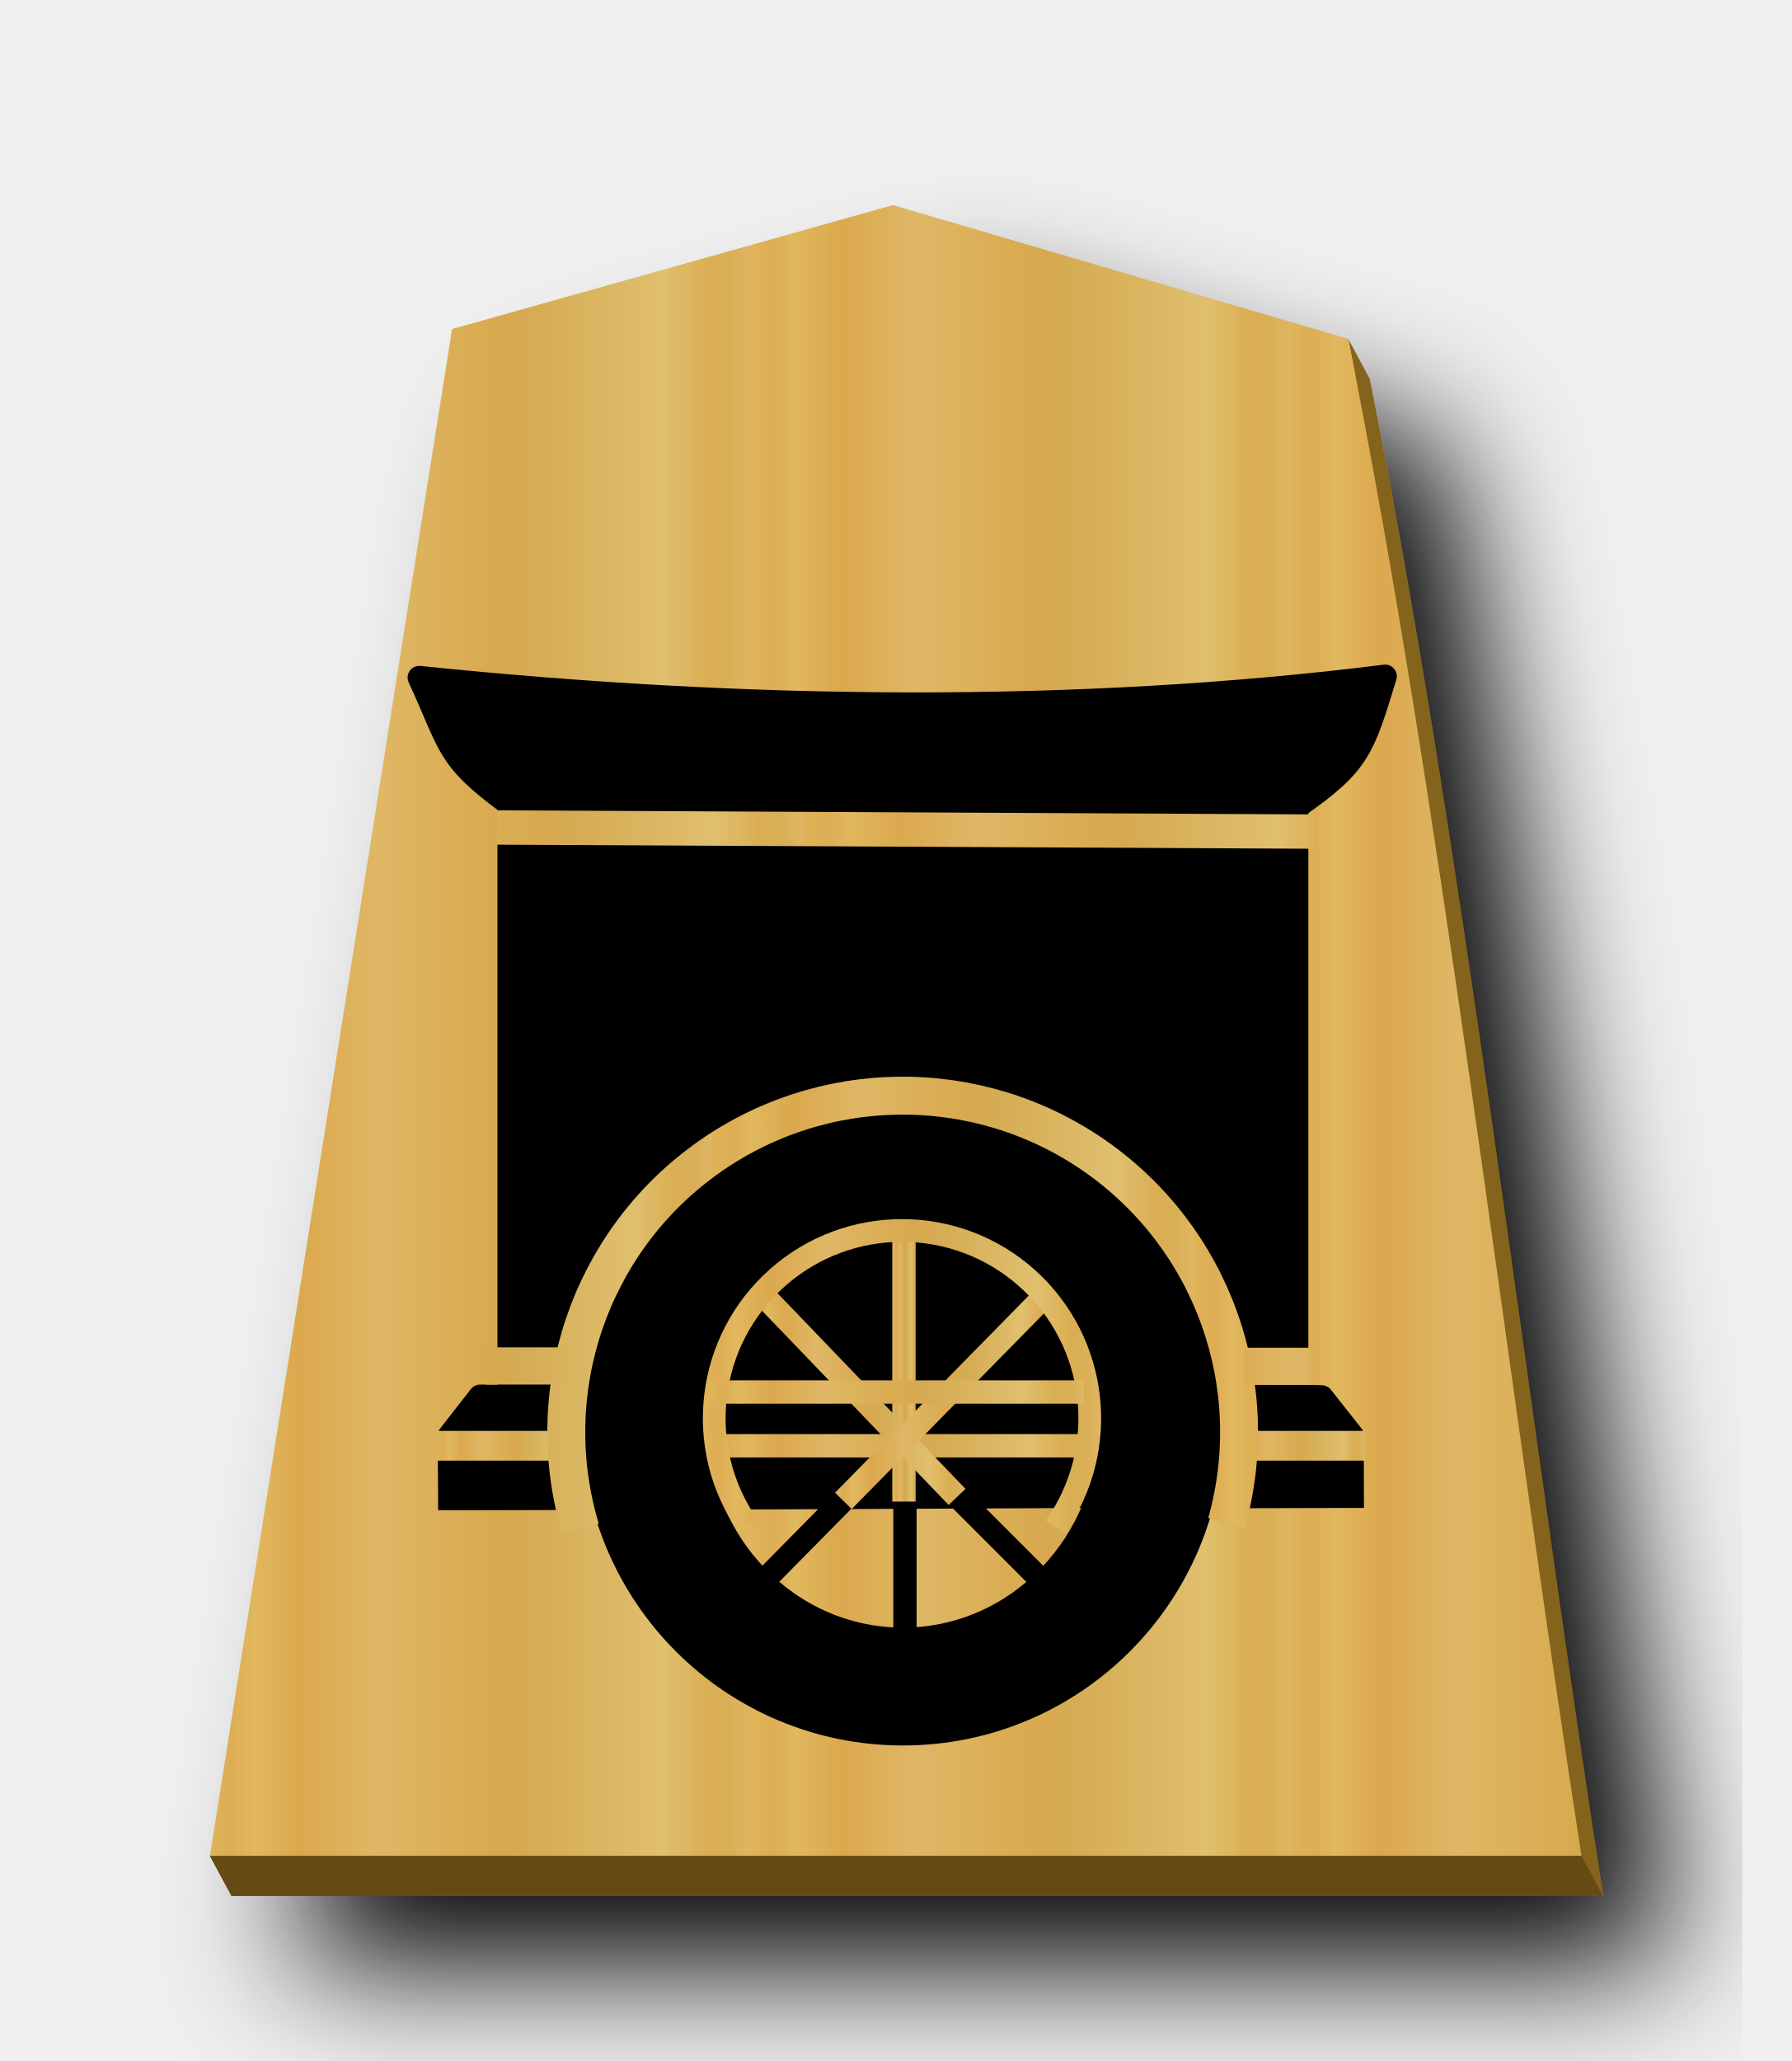
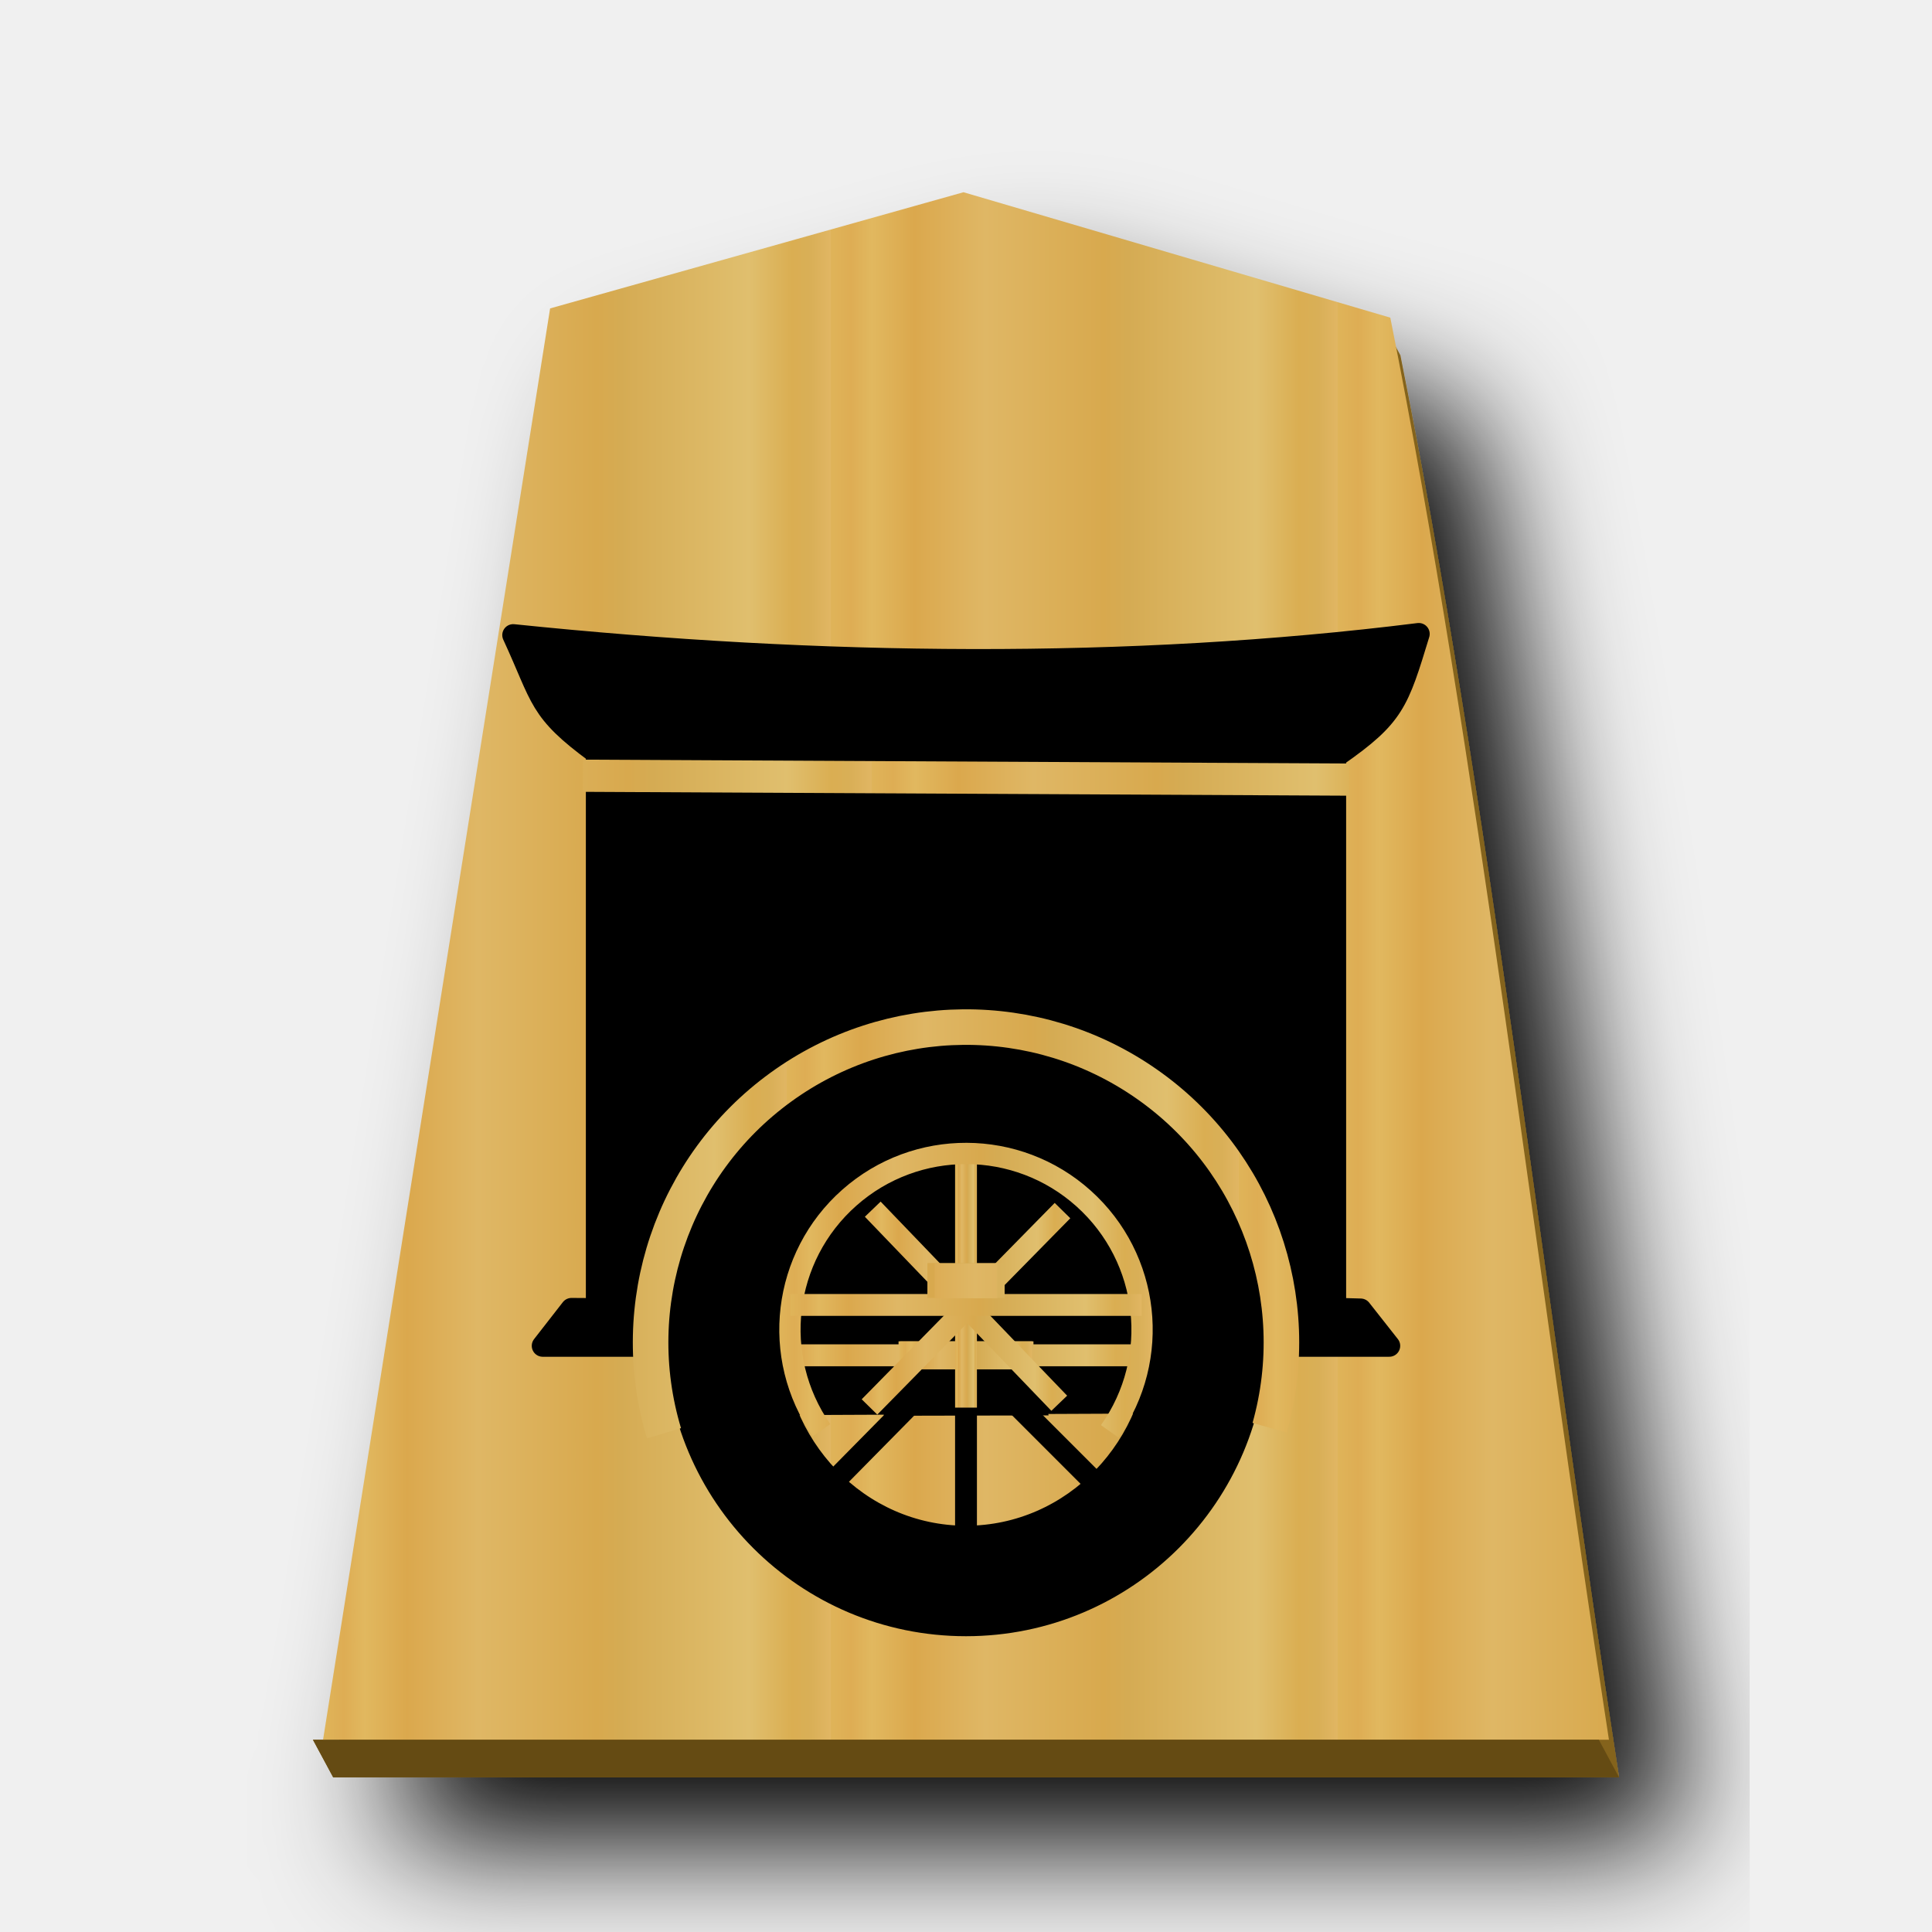
- <svg xmlns="http://www.w3.org/2000/svg" xmlns:xlink="http://www.w3.org/1999/xlink" width="52.157" height="60" version="1.1" id="svg1717">
-   <defs id="defs1721">
-     <filter style="color-interpolation-filters:sRGB" id="filter1552">
-       <feFlood flood-opacity="0.498" flood-color="rgb(0,0,0)" result="flood" id="feFlood1542" />
-       <feComposite in="flood" in2="SourceGraphic" operator="in" result="composite1" id="feComposite1544" />
-       <feGaussianBlur in="composite1" stdDeviation="2.5" result="blur" id="feGaussianBlur1546" />
-       <feOffset dx="4.57967e-15" dy="4.41314e-15" result="offset" id="feOffset1548" />
-       <feComposite in="SourceGraphic" in2="offset" operator="over" result="composite2" id="feComposite1550" />
+ <svg xmlns="http://www.w3.org/2000/svg" xmlns:xlink="http://www.w3.org/1999/xlink" viewBox="0 0 60 60">
+   <defs>
+     <linearGradient id="0HI_svg__a">
+       <stop offset="0" stop-color="#dfb459" />
+       <stop offset=".041" stop-color="#dead54" />
+       <stop offset=".082" stop-color="#e1b85f" />
+       <stop offset=".165" stop-color="#dba84d" />
+       <stop offset=".305" stop-color="#dfb765" />
+       <stop offset=".539" stop-color="#d8a94e" />
+       <stop offset=".586" stop-color="#d5ab53" />
+       <stop offset=".84" stop-color="#e0bf6e" />
+       <stop offset=".924" stop-color="#daae52" />
+       <stop offset=".962" stop-color="#d9af57" />
+       <stop offset="1" stop-color="#e1b663" />
+     </linearGradient>
+     <linearGradient xlink:href="#0HI_svg__a" id="0HI_svg__c" x1="-30.849" x2="-15.094" y1="30.267" y2="30.267" gradientTransform="translate(40.882 -.267)" gradientUnits="userSpaceOnUse" spreadMethod="repeat" />
+     <linearGradient xlink:href="#0HI_svg__a" id="0HI_svg__d" x1="75.797" x2="99.983" y1="69.411" y2="69.411" gradientTransform="translate(-40.836 -23.17)scale(.67915)" gradientUnits="userSpaceOnUse" spreadMethod="repeat" />
+     <linearGradient xlink:href="#0HI_svg__a" id="0HI_svg__m" x1="75.312" x2="95.987" y1="-90.081" y2="-90.081" gradientTransform="matrix(.67915 0 0 -.67915 -40.753 -23.17)" gradientUnits="userSpaceOnUse" spreadMethod="repeat" />
+     <linearGradient xlink:href="#0HI_svg__a" id="0HI_svg__n" x1="75.06" x2="96.886" y1="92.646" y2="92.646" gradientTransform="translate(-29.993 -23.154)scale(.67915)" gradientUnits="userSpaceOnUse" />
+     <linearGradient xlink:href="#0HI_svg__a" id="0HI_svg__o" x1="75.544" x2="95.117" y1="92.663" y2="92.663" gradientTransform="translate(-51.676 -23.154)scale(.67915)" gradientUnits="userSpaceOnUse" spreadMethod="repeat" />
+     <linearGradient xlink:href="#0HI_svg__a" id="0HI_svg__k" x1="95.613" x2="112.685" y1="-93.112" y2="-93.112" gradientTransform="matrix(.67915 0 0 -.67915 -40.733 -23.17)" gradientUnits="userSpaceOnUse" />
+     <linearGradient xlink:href="#0HI_svg__a" id="0HI_svg__g" x1="117.961" x2="124.005" y1="96.091" y2="96.091" gradientTransform="translate(-52.166 -23.17)scale(.67915)" gradientUnits="userSpaceOnUse" />
+     <linearGradient xlink:href="#0HI_svg__a" id="0HI_svg__e" x1="84.227" x2="90.398" y1="96.091" y2="96.091" gradientTransform="translate(-29.298 -23.17)scale(.67915)" gradientUnits="userSpaceOnUse" />
+     <linearGradient xlink:href="#0HI_svg__a" id="0HI_svg__l" x1="95.875" x2="111.938" y1="93.788" y2="93.788" gradientTransform="translate(-40.568 -23.17)scale(.67915)" gradientUnits="userSpaceOnUse" />
+     <linearGradient xlink:href="#0HI_svg__a" id="0HI_svg__f" x1="96.101" x2="112.288" y1="96.091" y2="96.091" gradientTransform="translate(-40.763 -23.17)scale(.67915)" gradientUnits="userSpaceOnUse" />
+     <linearGradient xlink:href="#0HI_svg__a" id="0HI_svg__j" x1="101.281" x2="110.821" y1="93.963" y2="93.963" gradientTransform="translate(-42.024 -23.17)scale(.67915)" gradientUnits="userSpaceOnUse" />
+     <linearGradient xlink:href="#0HI_svg__a" id="0HI_svg__i" x1="97.622" x2="106.871" y1="93.846" y2="93.846" gradientTransform="translate(-39.44 -23.17)scale(.67915)" gradientUnits="userSpaceOnUse" />
+     <linearGradient xlink:href="#0HI_svg__a" id="0HI_svg__h" x1="103.733" x2="104.733" y1="92.575" y2="92.575" gradientTransform="translate(-40.79 -23.17)scale(.67915)" gradientUnits="userSpaceOnUse" />
+     <filter id="0HI_svg__b">
+       <feGaussianBlur in="SourceAlpha" result="blur" stdDeviation="2" />
+       <feOffset dx="2" dy="2" result="offsetBlur" />
+       <feBlend in="SourceGraphic" in2="offsetBlur" />
    </filter>
-     <filter style="color-interpolation-filters:sRGB" id="filter1540">
-       <feFlood flood-opacity="0.498" flood-color="rgb(0,0,0)" result="flood" id="feFlood1530" />
-       <feComposite in="flood" in2="SourceGraphic" operator="in" result="composite1" id="feComposite1532" />
-       <feGaussianBlur in="composite1" stdDeviation="2.5" result="blur" id="feGaussianBlur1534" />
-       <feOffset dx="4.57967e-15" dy="4.41314e-15" result="offset" id="feOffset1536" />
-       <feComposite in="SourceGraphic" in2="offset" operator="over" result="composite2" id="feComposite1538" />
-     </filter>
-     <filter id="drop-shadow-9">
-       <feGaussianBlur in="SourceAlpha" result="blur" stdDeviation="2" id="feGaussianBlur5056" />
-       <feOffset result="offsetBlur" dx="2" dy="2" id="feOffset5058" />
-       <feBlend in="SourceGraphic" in2="offsetBlur" mode="normal" id="feBlend5060" />
-     </filter>
-     <filter id="drop-shadow-2">
-       <feGaussianBlur in="SourceAlpha" result="blur" stdDeviation="2" id="feGaussianBlur6807" />
-       <feOffset result="offsetBlur" dx="2" dy="2" id="feOffset6809" />
-       <feBlend in="SourceGraphic" in2="offsetBlur" mode="normal" id="feBlend6811" />
-     </filter>
-     <filter id="drop-shadow-2-8">
-       <feGaussianBlur in="SourceAlpha" result="blur" stdDeviation="2" id="feGaussianBlur6807-2" />
-       <feOffset result="offsetBlur" dx="2" dy="2" id="feOffset6809-8" />
-       <feBlend in="SourceGraphic" in2="offsetBlur" mode="normal" id="feBlend6811-0" />
-     </filter>
-     <filter id="drop-shadow-6">
-       <feGaussianBlur in="SourceAlpha" result="blur" stdDeviation="2" id="feGaussianBlur5056-9" />
-       <feOffset result="offsetBlur" dx="2" dy="2" id="feOffset5058-0" />
-       <feBlend in="SourceGraphic" in2="offsetBlur" mode="normal" id="feBlend5060-9" />
-     </filter>
-     <filter id="drop-shadow-22">
-       <feGaussianBlur in="SourceAlpha" result="blur" stdDeviation="2" id="feGaussianBlur5056-0-5" />
-       <feOffset result="offsetBlur" dx="2" dy="2" id="feOffset5058-0-0" />
-       <feBlend in="SourceGraphic" in2="offsetBlur" mode="normal" id="feBlend5060-0" />
-     </filter>
-     <linearGradient id="linearGradient12530">
-       <stop style="stop-color:#dfb459;stop-opacity:1" offset="0" id="stop12526" />
-       <stop id="stop16843" offset="0.041" style="stop-color:#dead54;stop-opacity:1" />
-       <stop id="stop12556" offset="0.082" style="stop-color:#e1b85f;stop-opacity:1" />
-       <stop id="stop12532" offset="0.165" style="stop-color:#dba84d;stop-opacity:1" />
-       <stop style="stop-color:#dfb765;stop-opacity:1" offset="0.305" id="stop12564" />
-       <stop style="stop-color:#d8a94e;stop-opacity:1" offset="0.539" id="stop12558" />
-       <stop id="stop12562" offset="0.586" style="stop-color:#d5ab53;stop-opacity:1" />
-       <stop style="stop-color:#e0bf6e;stop-opacity:1" offset="0.84" id="stop12534" />
-       <stop id="stop16845" offset="0.924" style="stop-color:#daae52;stop-opacity:1" />
-       <stop id="stop12560" offset="0.962" style="stop-color:#d9af57;stop-opacity:1" />
-       <stop style="stop-color:#e1b663;stop-opacity:1" offset="1" id="stop12528" />
-     </linearGradient>
-     <linearGradient xlink:href="#linearGradient12530" id="linearGradient54948" x1="-30.849" y1="30.267" x2="-15.094" y2="30.267" gradientUnits="userSpaceOnUse" spreadMethod="repeat" />
-     <linearGradient xlink:href="#linearGradient12530" id="linearGradient54956" x1="75.797" y1="69.411" x2="99.983" y2="69.411" gradientUnits="userSpaceOnUse" spreadMethod="repeat" />
-     <linearGradient xlink:href="#linearGradient12530" id="linearGradient54964" x1="75.312" y1="-90.081" x2="95.987" y2="-90.081" gradientUnits="userSpaceOnUse" spreadMethod="repeat" />
-     <linearGradient xlink:href="#linearGradient12530" id="linearGradient54972" x1="75.06" y1="92.646" x2="96.886" y2="92.646" gradientUnits="userSpaceOnUse" gradientTransform="translate(-0.257364,0.02339673)" />
-     <linearGradient xlink:href="#linearGradient12530" id="linearGradient54988" x1="75.544" y1="92.663" x2="95.117" y2="92.663" gradientUnits="userSpaceOnUse" spreadMethod="repeat" gradientTransform="translate(-0.02339673,0.02339673)" />
-     <linearGradient xlink:href="#linearGradient12530" id="linearGradient54996" x1="95.613" y1="-93.112" x2="112.685" y2="-93.112" gradientUnits="userSpaceOnUse" />
-     <linearGradient xlink:href="#linearGradient12530" id="linearGradient54998" x1="117.961" y1="96.091" x2="124.005" y2="96.091" gradientUnits="userSpaceOnUse" />
-     <linearGradient xlink:href="#linearGradient12530" id="linearGradient55000" x1="84.227" y1="96.091" x2="90.398" y2="96.091" gradientUnits="userSpaceOnUse" />
-     <linearGradient xlink:href="#linearGradient12530" id="linearGradient55008" x1="95.875" y1="93.788" x2="111.938" y2="93.788" gradientUnits="userSpaceOnUse" />
-     <linearGradient xlink:href="#linearGradient12530" id="linearGradient55016" x1="96.101" y1="96.091" x2="112.288" y2="96.091" gradientUnits="userSpaceOnUse" />
-     <linearGradient xlink:href="#linearGradient12530" id="linearGradient55018" x1="101.281" y1="93.963" x2="110.821" y2="93.963" gradientUnits="userSpaceOnUse" />
-     <linearGradient xlink:href="#linearGradient12530" id="linearGradient55020" x1="97.622" y1="93.846" x2="106.871" y2="93.846" gradientUnits="userSpaceOnUse" />
-     <linearGradient xlink:href="#linearGradient12530" id="linearGradient55022" x1="103.733" y1="92.575" x2="104.733" y2="92.575" gradientUnits="userSpaceOnUse" />
  </defs>
-   <filter id="drop-shadow">
-     <feGaussianBlur in="SourceAlpha" result="blur" stdDeviation="2" id="feGaussianBlur1692" />
-     <feOffset result="offsetBlur" dx="2" dy="2" id="feOffset1694" />
-     <feBlend in="SourceGraphic" in2="offsetBlur" mode="normal" id="feBlend1696" />
-   </filter>
-   <g transform="matrix(1.333333,0,0,-1.333333,-70.30806,375.8507)" style="display:inline" id="g9438">
-     <g transform="matrix(0.75,0,0,-0.75,80.92333,281.2116)" id="g55026" style="fill:#75581b;fill-opacity:1;filter:url(#drop-shadow-6)">
-       <path style="fill:#84631f;fill-opacity:1" d="M 26.629 7.139 L 13.791 10.748 L 6.926 54.027 L 6.111 54.029 L 6.74 55.197 L 46.674 55.197 C 44.371 40.312 42.599 24.648 39.885 11.035 L 39.256 9.865 L 39.459 10.91 L 26.629 7.139 z " transform="translate(-37.5897,-0.9019494)" id="path55024" />
-     </g>
-     <g style="fill:#ffd5e5;fill-opacity:1;" id="g5765" transform="matrix(0.75,0,0,-0.75,80.45142,282.088)">
-       <path style="fill:url(#linearGradient54948);fill-opacity:1;" id="path5763" d="m -10.96,6.237 -12.838,3.608 -7.051,44.45 39.934,-1.77e-4 c -2.303,-14.885 -4.076,-30.551 -6.79,-44.163 z" />
-     </g>
-     <g transform="matrix(0.5093606,0,0,-0.5093606,19.37814,299.2661)" id="g3971-6" style="display:inline">
-       <path transform="matrix(1.333333,0,0,-1.333333,0,396.8507)" style="display:inline;fill:none;stroke:#ffffe5;stroke-width:0.75px;stroke-linecap:butt;stroke-linejoin:miter;stroke-opacity:1" d="m 68.004,224.078 -0.331,3.323" id="path3893-9" />
-       <path transform="matrix(1.333333,0,0,-1.333333,0,396.8507)" style="display:inline;fill:none;stroke:#ffffff;stroke-width:0.75px;stroke-linecap:butt;stroke-linejoin:miter;stroke-opacity:1" d="M 71.849,227.169 H 84.079" id="path3907-9" />
-       <path id="path3827-3" d="m 112.982,92.876 a 8.798,9.13 0 0 0 -0.051,-0.232 8.798,9.13 0 0 0 -0.277,-0.867 8.798,9.13 0 0 0 -0.359,-0.832 8.798,9.13 0 0 0 -0.438,-0.791 8.798,9.13 0 0 0 -0.512,-0.744 8.798,9.13 0 0 0 -0.58,-0.686 8.798,9.13 0 0 0 -0.645,-0.621 8.798,9.13 0 0 0 -0.699,-0.553 8.798,9.13 0 0 0 -0.75,-0.477 8.798,9.13 0 0 0 -0.791,-0.396 8.798,9.13 0 0 0 -0.826,-0.312 8.798,9.13 0 0 0 -0.854,-0.227 8.798,9.13 0 0 0 -0.869,-0.137 8.798,9.13 0 0 0 -0.879,-0.045 8.798,9.13 0 0 0 -0.621,0.021 8.798,9.13 0 0 0 -0.873,0.111 8.798,9.13 0 0 0 -0.859,0.199 8.798,9.13 0 0 0 -0.834,0.287 8.798,9.13 0 0 0 -0.803,0.373 8.798,9.13 0 0 0 -0.764,0.455 8.798,9.13 0 0 0 -0.715,0.531 8.798,9.13 0 0 0 -0.66,0.602 8.798,9.13 0 0 0 -0.6,0.668 8.798,9.13 0 0 0 -0.533,0.727 8.798,9.13 0 0 0 -0.459,0.777 8.798,9.13 0 0 0 -0.383,0.822 8.798,9.13 0 0 0 -0.301,0.857 8.798,9.13 0 0 0 -0.121,0.488 z" style="opacity:1;fill:#000000;fill-opacity:1;stroke:#000000;stroke-width:1;stroke-linecap:round;stroke-linejoin:round;stroke-miterlimit:4;stroke-dasharray:none;stroke-opacity:1;paint-order:normal" />
-       <path id="path3829-3" d="m 87.306,68.524 v 25.457 h 3.912 a 13.347,13.347 0 0 1 0.066,-0.443 13.347,13.347 0 0 1 0.33,-1.291 13.347,13.347 0 0 1 0.457,-1.254 13.347,13.347 0 0 1 0.58,-1.201 13.347,13.347 0 0 1 0.697,-1.137 13.347,13.347 0 0 1 0.809,-1.062 13.347,13.347 0 0 1 0.908,-0.977 13.347,13.347 0 0 1 1.004,-0.881 13.347,13.347 0 0 1 1.084,-0.775 13.347,13.347 0 0 1 1.158,-0.664 13.347,13.347 0 0 1 1.217,-0.545 13.347,13.347 0 0 1 1.266,-0.42 13.347,13.347 0 0 1 1.303,-0.293 13.347,13.347 0 0 1 1.324,-0.16 13.347,13.347 0 0 1 0.943,-0.033 13.347,13.347 0 0 1 1.334,0.066 13.347,13.347 0 0 1 1.318,0.199 13.347,13.347 0 0 1 1.293,0.33 13.347,13.347 0 0 1 1.252,0.457 13.347,13.347 0 0 1 1.203,0.58 13.347,13.347 0 0 1 1.137,0.697 13.347,13.347 0 0 1 1.062,0.809 13.347,13.347 0 0 1 0.975,0.908 13.347,13.347 0 0 1 0.881,1.002 13.347,13.347 0 0 1 0.777,1.086 13.347,13.347 0 0 1 0.662,1.156 13.347,13.347 0 0 1 0.545,1.219 13.347,13.347 0 0 1 0.422,1.266 13.347,13.347 0 0 1 0.291,1.303 13.347,13.347 0 0 1 0.008,0.059 h 3.547 V 68.524 Z" style="opacity:1;fill:#000000;fill-opacity:1;stroke:#000000;stroke-width:1;stroke-linecap:round;stroke-linejoin:round;stroke-miterlimit:4;stroke-dasharray:none;stroke-opacity:1;paint-order:normal" />
-       <path id="path3831-7" d="m 117.693,95.659 h 5.764 l -1.312,-1.662 -1.072,-0.031 -3.549,0.002 c 0.073,0.424 0.125,0.851 0.156,1.279 0.007,0.137 0.011,0.275 0.014,0.412 z" style="fill:#000000;stroke:#000000;stroke-width:1px;stroke-linecap:butt;stroke-linejoin:round;stroke-opacity:1" />
-       <path id="path3833-4" d="m 91.218,93.975 -3.828,0.002 -1.329,-0.008 -1.317,1.689 h 6.303 c 0.005,-0.267 0.018,-0.534 0.039,-0.801 0.034,-0.296 0.079,-0.59 0.133,-0.883 z" style="fill:#000000;stroke:#000000;stroke-width:1px;stroke-linecap:butt;stroke-linejoin:round;stroke-opacity:1" />
-       <path id="path3835-9" d="m 117.503,98.3 5.98,-0.014 -0.008,-2.291 -5.811,0.003 a 13.483,11.721 0 0 1 0.02,0.473 13.483,11.721 0 0 1 -0.067,1.17 13.483,11.721 0 0 1 -0.114,0.659 z" style="fill:#000000;stroke:#000000;stroke-width:0.942px;stroke-linecap:butt;stroke-linejoin:miter;stroke-opacity:1" />
-       <path id="path3837-4" d="m 91.069,95.969 -6.348,0.005 0.016,2.408 6.487,-0.016 a 13.408,11.992 0 0 1 -0.147,-1.084 13.408,11.992 0 0 1 -0.033,-0.848 13.408,11.992 0 0 1 0.025,-0.465 z" style="fill:#000000;stroke:#000000;stroke-width:0.95px;stroke-linecap:butt;stroke-linejoin:miter;stroke-opacity:1" />
-       <path id="path3839-7" d="m 95.73,93.804 a 8.661,15.057 0 0 0 -0.025,0.86 8.661,15.057 0 0 0 0.021,1.066 8.661,15.057 0 0 0 0.104,1.495 8.661,15.057 0 0 0 0.125,0.966 l 16.831,-0.074 a 8.661,15.057 0 0 0 0.067,-0.461 8.661,15.057 0 0 0 0.131,-1.488 8.661,15.057 0 0 0 0.042,-1.504 8.661,15.057 0 0 0 -0.017,-0.883 z" style="fill:#000000;stroke:#000000;stroke-width:1.274px;stroke-linecap:butt;stroke-linejoin:miter;stroke-opacity:1" />
-       <path id="path3841-1" d="m 87.262,68.547 c -2.669,-1.955 -2.441,-2.436 -3.807,-5.387 14.025,1.45 28.169,1.602 41.409,-0.054 -0.955,3.135 -1.131,3.745 -3.727,5.56 z" style="fill:#000000;stroke:#000000;stroke-width:1px;stroke-linecap:butt;stroke-linejoin:round;stroke-opacity:1" />
-       <path id="path3843-4" d="M 104.188,81.828 A 13.347,13.347 0 0 0 90.842,95.174 13.347,13.347 0 0 0 104.188,108.521 13.347,13.347 0 0 0 117.535,95.174 13.347,13.347 0 0 0 104.188,81.828 Z m 0,4.217 a 8.798,9.13 0 0 1 8.799,9.129 8.798,9.13 0 0 1 -8.799,9.129 8.798,9.13 0 0 1 -8.797,-9.129 8.798,9.13 0 0 1 8.797,-9.129 z" style="opacity:1;fill:#000000;fill-opacity:1;stroke:#000000;stroke-width:0.834;stroke-linecap:round;stroke-linejoin:round;stroke-miterlimit:4;stroke-dasharray:none;stroke-opacity:1;paint-order:normal" />
-       <path id="path3845-0" d="m 104.277,95.969 v 9.413" style="fill:none;stroke:#000000;stroke-width:1;stroke-linecap:butt;stroke-linejoin:miter;stroke-miterlimit:4;stroke-dasharray:none;stroke-opacity:1" />
-       <path id="path3849-1" d="m 86.786,69.589 35.031,0.175" style="fill:#ffffff;stroke:url(#linearGradient54956);stroke-width:1.472;stroke-linecap:butt;stroke-linejoin:miter;stroke-miterlimit:4;stroke-dasharray:none;stroke-opacity:1" />
-       <path id="path3853-5" d="m 97.824,102.289 6.32,-6.408 6.607,6.607" style="fill:none;stroke:#000000;stroke-width:1px;stroke-linecap:butt;stroke-linejoin:miter;stroke-opacity:1" />
-       <path id="path3887-4" d="m 84.227,96.091 h 6.171" style="fill:#ffffff;stroke:url(#linearGradient55000);stroke-width:1.276;stroke-linecap:butt;stroke-linejoin:miter;stroke-miterlimit:4;stroke-dasharray:none;stroke-opacity:1" />
-       <path id="path3885-9" d="m 96.101,96.091 h 16.188" style="fill:#ffffff;stroke:url(#linearGradient55016);stroke-width:1.002;stroke-linecap:butt;stroke-linejoin:miter;stroke-miterlimit:4;stroke-dasharray:none;stroke-opacity:1" />
-       <path id="path3855-3" d="m 117.961,96.091 h 6.044" style="fill:#ffffff;stroke:url(#linearGradient54998);stroke-width:1.276;stroke-linecap:butt;stroke-linejoin:miter;stroke-miterlimit:4;stroke-dasharray:none;stroke-opacity:1" />
-       <path id="path3857-1" d="M 104.233,98.484 V 86.665" style="fill:none;stroke:url(#linearGradient55022);stroke-width:1;stroke-linecap:butt;stroke-linejoin:miter;stroke-miterlimit:4;stroke-dasharray:none;stroke-opacity:1" />
-       <path id="path3859-8" d="M 106.511,98.283 97.983,89.409" style="fill:#ffffff;stroke:url(#linearGradient55020);stroke-width:1;stroke-linecap:butt;stroke-linejoin:miter;stroke-miterlimit:4;stroke-dasharray:none;stroke-opacity:1" />
-       <path id="path3861-2" d="m 101.637,98.453 8.826,-8.98" style="fill:none;stroke:url(#linearGradient55018);stroke-width:1px;stroke-linecap:butt;stroke-linejoin:miter;stroke-opacity:1" />
-       <path style="opacity:1;fill:none;fill-opacity:1;stroke:url(#linearGradient54996);stroke-width:0.974;stroke-linecap:butt;stroke-linejoin:bevel;stroke-miterlimit:4;stroke-dasharray:none;stroke-opacity:1;paint-order:normal" id="path3905-9" d="m 110.718,-99.566 a 8.051,8.051 0 0 1 -1.19,10.644 8.051,8.051 0 0 1 -10.71,0.042 8.051,8.051 0 0 1 -1.273,-10.635" transform="scale(1,-1)" />
-       <path style="fill:none;stroke:url(#linearGradient55008);stroke-width:1px;stroke-linecap:butt;stroke-linejoin:miter;stroke-opacity:1" d="M 95.875,93.788 H 111.938" id="path3934-4" />
-       <path transform="scale(1,-1)" d="m 118.063,-99.404 a 14.421,14.421 0 0 1 -5.637,15.73 14.421,14.421 0 0 1 -16.709,-0.153 14.421,14.421 0 0 1 -5.348,-15.83" id="path3938-6" style="opacity:1;fill:none;fill-opacity:1;stroke:url(#linearGradient54964);stroke-width:1.626;stroke-linecap:butt;stroke-linejoin:bevel;stroke-miterlimit:4;stroke-dasharray:none;stroke-opacity:1;paint-order:normal" />
-       <path style="fill:#ffffff;stroke:url(#linearGradient54972);stroke-width:1.595;stroke-linecap:butt;stroke-linejoin:miter;stroke-miterlimit:4;stroke-dasharray:none;stroke-opacity:1" d="m 86.313,92.67 h 3.53" id="path3940-7" />
-       <path id="path3942-7" d="m 118.805,92.686 h 2.867" style="fill:#ffffff;stroke:url(#linearGradient54988);stroke-width:1.595;stroke-linecap:butt;stroke-linejoin:miter;stroke-miterlimit:4;stroke-dasharray:none;stroke-opacity:1" />
-     </g>
-     <path style="fill:#654b13;stroke:none;stroke-width:0.75px;stroke-linecap:butt;stroke-linejoin:miter;stroke-opacity:1;fill-opacity:1" d="m 57.315,241.366 0.472,-0.876 h 29.95 l -0.471,0.876 z" id="path55035" />
+   <g fill="#75581b" filter="url(#0HI_svg__b)" transform="translate(41.197 .902)">
+     <path fill="#84631f" d="m-10.96 6.237-12.84 3.61-6.865 43.278-.814.002.629 1.168H9.084C6.781 39.41 5.01 23.745 2.295 10.133l-.629-1.17.203 1.045z" />
  </g>
+   <path fill="url(#0HI_svg__c)" d="M29.922 5.97 17.084 9.578l-7.051 44.45h39.934c-2.303-14.885-4.076-30.55-6.79-44.163z" />
+   <path fill="none" stroke="#ffffe5" stroke-width=".679" d="m30.15 43.44-.3-3.01" />
+   <path fill="none" stroke="#fff" stroke-width=".679" d="M24.462 40.64h11.076" />
+   <path stroke="#000" stroke-linecap="round" stroke-linejoin="round" stroke-width=".679" d="M35.791 39.906a5.975 6.2 0 0 0-.034-.158 5.975 6.2 0 0 0-.188-.589 5.975 6.2 0 0 0-.245-.565 5.975 6.2 0 0 0-.296-.537 5.975 6.2 0 0 0-.348-.506 5.975 6.2 0 0 0-.394-.465 5.975 6.2 0 0 0-.437-.422 5.975 6.2 0 0 0-.475-.375 5.975 6.2 0 0 0-.51-.324 5.975 6.2 0 0 0-.537-.27 5.975 6.2 0 0 0-.56-.212 5.975 6.2 0 0 0-.58-.153 5.975 6.2 0 0 0-.59-.093 5.975 6.2 0 0 0-.598-.03 5.975 6.2 0 0 0-.422.014 5.975 6.2 0 0 0-.592.075 5.975 6.2 0 0 0-.584.136 5.975 6.2 0 0 0-.566.195 5.975 6.2 0 0 0-.546.253 5.975 6.2 0 0 0-.518.31 5.975 6.2 0 0 0-.486.36 5.975 6.2 0 0 0-.448.409 5.975 6.2 0 0 0-.407.453 5.975 6.2 0 0 0-.362.494 5.975 6.2 0 0 0-.312.528 5.975 6.2 0 0 0-.26.558 5.975 6.2 0 0 0-.204.582 5.975 6.2 0 0 0-.083.332z" />
+   <path stroke="#000" stroke-linecap="round" stroke-linejoin="round" stroke-width=".679" d="M18.534 23.367v17.29h2.657a9 9 0 0 1 .045-.302 9 9 0 0 1 .224-.877 9 9 0 0 1 .31-.851 9 9 0 0 1 .394-.816 9 9 0 0 1 .474-.772 9 9 0 0 1 .55-.722 9 9 0 0 1 .616-.663 9 9 0 0 1 .682-.598 9 9 0 0 1 .736-.527 9 9 0 0 1 .787-.45 9 9 0 0 1 .826-.37 9 9 0 0 1 .86-.286 9 9 0 0 1 .884-.199 9 9 0 0 1 .9-.109 9 9 0 0 1 .64-.022 9 9 0 0 1 .906.045 9 9 0 0 1 .896.135 9 9 0 0 1 .878.224 9 9 0 0 1 .85.31 9 9 0 0 1 .817.395 9 9 0 0 1 .772.473 9 9 0 0 1 .722.55 9 9 0 0 1 .662.616 9 9 0 0 1 .598.68 9 9 0 0 1 .528.738 9 9 0 0 1 .45.785 9 9 0 0 1 .37.828 9 9 0 0 1 .286.86 9 9 0 0 1 .198.884l.005.04h2.409V23.367z" />
+   <path stroke="#000" stroke-linejoin="round" stroke-width=".679" d="M39.231 41.796h3.914l-.89-1.13-.729-.02-2.41.001q.075.432.107.869.007.14.01.28zm-17.98-1.144-2.6.002-.903-.006-.894 1.148h4.28a9 9 0 0 1 .027-.544 9 9 0 0 1 .09-.6z" />
+   <path stroke="#000" stroke-width=".64" d="m27.968 43.59 4.062-.01-.006-1.556-3.946.002a9.157 7.96 0 0 1 .013.321 9.157 7.96 0 0 1-.045.795 9.157 7.96 0 0 1-.078.447z" />
+   <path stroke="#000" stroke-width=".645" d="m32.071 42.006-4.311.004.01 1.635 4.406-.01a9.106 8.144 0 0 1-.1-.737 9.106 8.144 0 0 1-.022-.576 9.106 8.144 0 0 1 .017-.316z" />
+   <path stroke="#000" stroke-width=".865" d="M24.135 40.536a5.882 10.226 0 0 0-.017.584 5.882 10.226 0 0 0 .014.724 5.882 10.226 0 0 0 .07 1.015 5.882 10.226 0 0 0 .086.656l11.43-.05a5.882 10.226 0 0 0 .046-.313 5.882 10.226 0 0 0 .089-1.01 5.882 10.226 0 0 0 .029-1.022 5.882 10.226 0 0 0-.012-.6z" />
+   <path stroke="#000" stroke-linejoin="round" stroke-width=".679" d="M18.523 23.383c-1.812-1.328-1.658-1.655-2.585-3.66 9.525.986 19.13 1.089 28.123-.036-.649 2.129-.769 2.543-2.532 3.776z" />
+   <path stroke="#000" stroke-linecap="round" stroke-linejoin="round" stroke-width=".566" d="M29.999 32.402a9.064 9.064 0 0 0-9.063 9.064 9.064 9.064 0 0 0 9.063 9.065 9.064 9.064 0 0 0 9.065-9.065 9.064 9.064 0 0 0-9.065-9.064m0 2.864a5.975 6.2 0 0 1 5.976 6.2 5.975 6.2 0 0 1-5.976 6.2 5.975 6.2 0 0 1-5.974-6.2 5.975 6.2 0 0 1 5.974-6.2" />
+   <path fill="none" stroke="#000" stroke-width=".679" d="M30 42.007V48.4" />
+   <path fill="#fff" stroke="url(#0HI_svg__d)" d="m18.104 24.091 23.792.12" />
+   <path fill="none" stroke="#000" stroke-width=".679" d="m25.611 46.299 4.292-4.353 4.487 4.488" />
+   <path fill="#fff" stroke="url(#0HI_svg__e)" stroke-width=".867" d="M27.905 42.09h4.19" />
+   <path fill="#fff" stroke="url(#0HI_svg__f)" stroke-width=".681" d="M24.503 42.09h10.994" />
+   <path fill="#fff" stroke="url(#0HI_svg__g)" stroke-width=".867" d="M27.948 42.09h4.104" />
+   <path fill="none" stroke="url(#0HI_svg__h)" stroke-width=".679" d="M30 43.715V35.69" />
+   <path fill="#fff" stroke="url(#0HI_svg__i)" stroke-width=".679" d="m32.896 43.579-5.792-6.027" />
+   <path fill="none" stroke="url(#0HI_svg__j)" stroke-width=".679" d="m27.003 43.694 5.994-6.098" />
+   <path fill="none" stroke="url(#0HI_svg__k)" stroke-linejoin="bevel" stroke-width=".661" d="M34.461 44.45a5.467 5.467 0 0 0-.808-7.229 5.467 5.467 0 0 0-7.274-.028 5.467 5.467 0 0 0-.865 7.223" />
+   <path fill="none" stroke="url(#0HI_svg__l)" stroke-width=".679" d="M24.545 40.526h10.91" />
+   <path fill="none" stroke="url(#0HI_svg__m)" stroke-linejoin="bevel" stroke-width="1.104" d="M39.43 44.34a9.79 9.79 0 0 0-3.83-10.683 9.79 9.79 0 0 0-11.347.104 9.79 9.79 0 0 0-3.632 10.751" />
+   <path fill="#fff" stroke="url(#0HI_svg__n)" stroke-width="1.083" d="M28.801 39.767H31.2" />
+   <path fill="#fff" stroke="url(#0HI_svg__o)" stroke-width="1.083" d="M29.026 39.778h1.948" />
+   <path fill="#654b13" d="m9.719 54.03.628 1.167h39.934l-.628-1.168z" />
</svg>
